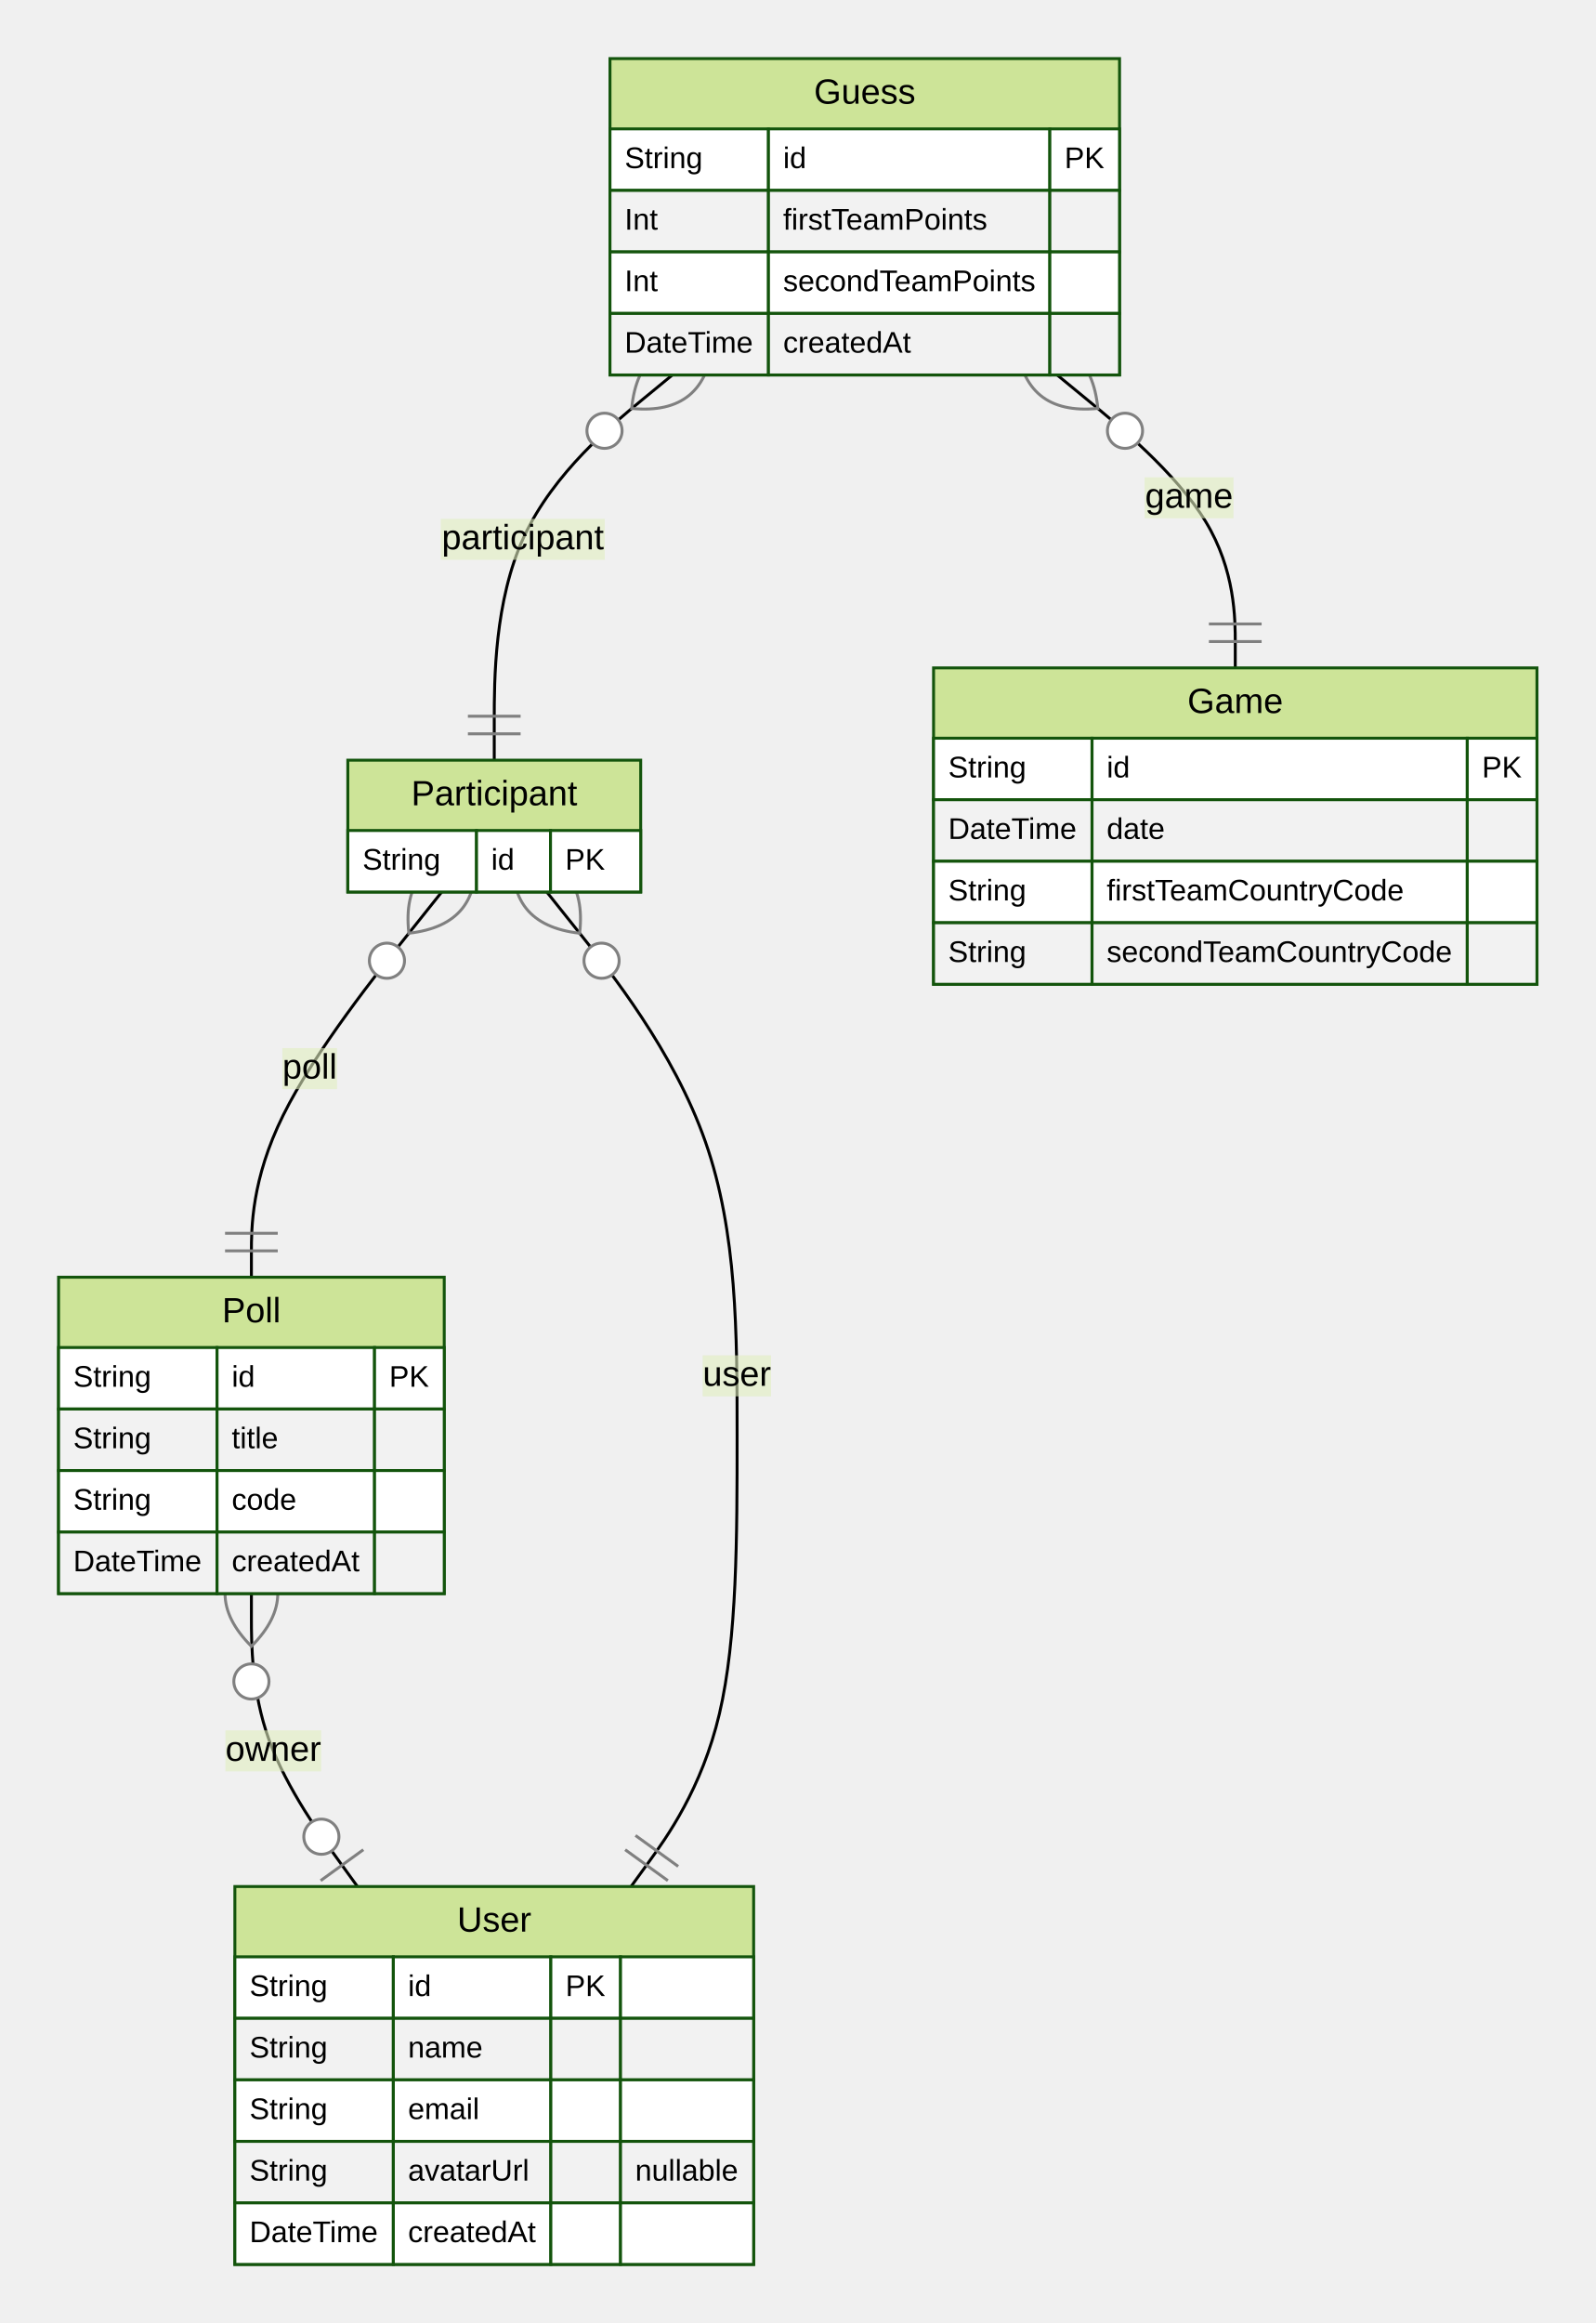
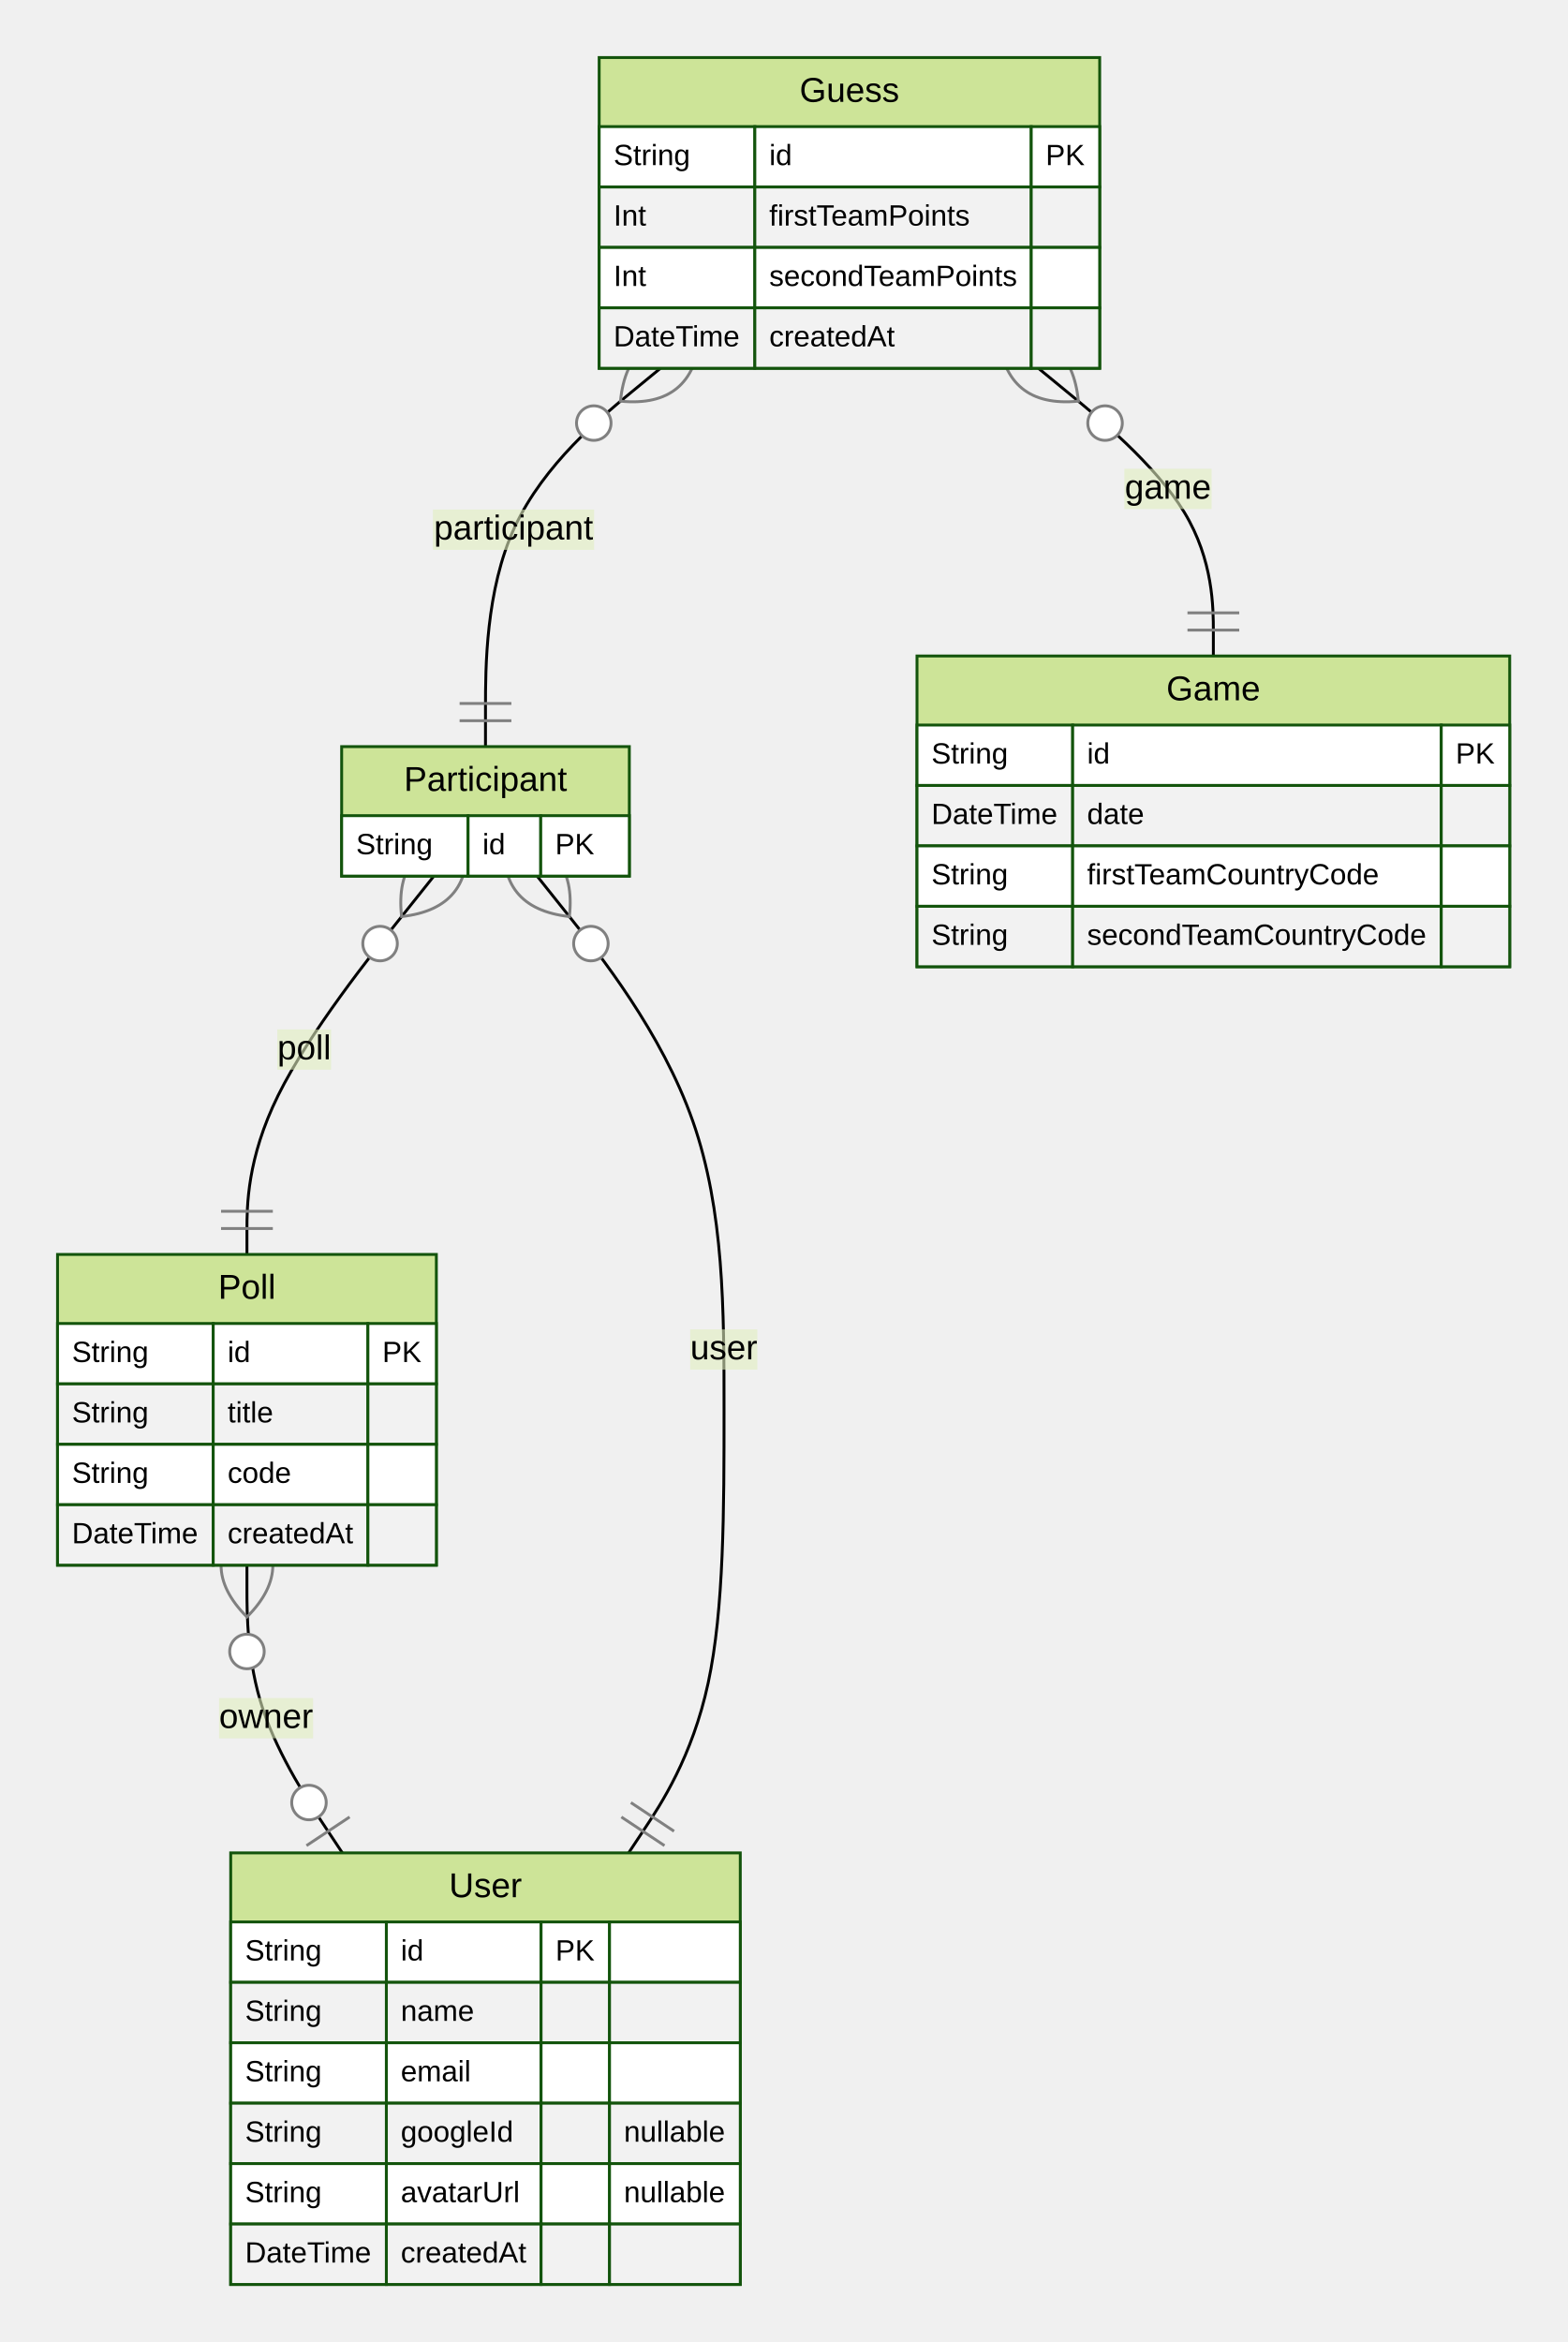
- <svg xmlns="http://www.w3.org/2000/svg" aria-labelledby="chart-title-mermaid-0 chart-desc-mermaid-0" role="img" viewBox="0 0 544.791 793" style="max-width: 544.791px; background-color: white;" width="100%" id="mermaid-0">
+ <svg xmlns="http://www.w3.org/2000/svg" aria-labelledby="chart-title-mermaid-0 chart-desc-mermaid-0" role="img" viewBox="0 0 544.791 814" style="max-width: 544.791px; background-color: white;" width="100%" id="mermaid-0">
  <style>#mermaid-0 {font-family:"trebuchet ms",verdana,arial,sans-serif;font-size:16px;fill:#000000;}#mermaid-0 .error-icon{fill:#552222;}#mermaid-0 .error-text{fill:#552222;stroke:#552222;}#mermaid-0 .edge-thickness-normal{stroke-width:2px;}#mermaid-0 .edge-thickness-thick{stroke-width:3.5px;}#mermaid-0 .edge-pattern-solid{stroke-dasharray:0;}#mermaid-0 .edge-pattern-dashed{stroke-dasharray:3;}#mermaid-0 .edge-pattern-dotted{stroke-dasharray:2;}#mermaid-0 .marker{fill:#000000;stroke:#000000;}#mermaid-0 .marker.cross{stroke:#000000;}#mermaid-0 svg{font-family:"trebuchet ms",verdana,arial,sans-serif;font-size:16px;}#mermaid-0 .entityBox{fill:#cde498;stroke:#13540c;}#mermaid-0 .attributeBoxOdd{fill:#ffffff;stroke:#13540c;}#mermaid-0 .attributeBoxEven{fill:#f2f2f2;stroke:#13540c;}#mermaid-0 .relationshipLabelBox{fill:hsl(78.158, 58.462%, 84.51%);opacity:0.7;background-color:hsl(78.158, 58.462%, 84.51%);}#mermaid-0 .relationshipLabelBox rect{opacity:0.5;}#mermaid-0 .relationshipLine{stroke:#000000;}#mermaid-0 :root{--mermaid-font-family:"trebuchet ms",verdana,arial,sans-serif;}</style>
  <g />
  <defs>
    <marker orient="auto" markerHeight="18" markerWidth="18" refY="9" refX="0" id="ONLY_ONE_START">
      <path d="M9,0 L9,18 M15,0 L15,18" fill="none" stroke="gray" />
    </marker>
  </defs>
  <defs>
    <marker orient="auto" markerHeight="18" markerWidth="18" refY="9" refX="18" id="ONLY_ONE_END">
      <path d="M3,0 L3,18 M9,0 L9,18" fill="none" stroke="gray" />
    </marker>
  </defs>
  <defs>
    <marker orient="auto" markerHeight="18" markerWidth="30" refY="9" refX="0" id="ZERO_OR_ONE_START">
      <circle r="6" cy="9" cx="21" fill="white" stroke="gray" />
      <path d="M9,0 L9,18" fill="none" stroke="gray" />
    </marker>
  </defs>
  <defs>
    <marker orient="auto" markerHeight="18" markerWidth="30" refY="9" refX="30" id="ZERO_OR_ONE_END">
      <circle r="6" cy="9" cx="9" fill="white" stroke="gray" />
      <path d="M21,0 L21,18" fill="none" stroke="gray" />
    </marker>
  </defs>
  <defs>
    <marker orient="auto" markerHeight="36" markerWidth="45" refY="18" refX="18" id="ONE_OR_MORE_START">
      <path d="M0,18 Q 18,0 36,18 Q 18,36 0,18 M42,9 L42,27" fill="none" stroke="gray" />
    </marker>
  </defs>
  <defs>
    <marker orient="auto" markerHeight="36" markerWidth="45" refY="18" refX="27" id="ONE_OR_MORE_END">
      <path d="M3,9 L3,27 M9,18 Q27,0 45,18 Q27,36 9,18" fill="none" stroke="gray" />
    </marker>
  </defs>
  <defs>
    <marker orient="auto" markerHeight="36" markerWidth="57" refY="18" refX="18" id="ZERO_OR_MORE_START">
      <circle r="6" cy="18" cx="48" fill="white" stroke="gray" />
      <path d="M0,18 Q18,0 36,18 Q18,36 0,18" fill="none" stroke="gray" />
    </marker>
  </defs>
  <defs>
    <marker orient="auto" markerHeight="36" markerWidth="57" refY="18" refX="39" id="ZERO_OR_MORE_END">
      <circle r="6" cy="18" cx="9" fill="white" stroke="gray" />
      <path d="M21,18 Q39,0 57,18 Q39,36 21,18" fill="none" stroke="gray" />
    </marker>
  </defs>
-   <path marker-start="url(#ZERO_OR_MORE_START)" marker-end="url(#ZERO_OR_ONE_END)" fill="none" stroke="gray" d="M85.841,544L85.841,552.333C85.841,560.667,85.841,577.333,91.876,594C97.911,610.667,109.981,627.333,116.016,635.667L122.051,644" class="er relationshipLine" />
-   <path marker-start="url(#ZERO_OR_MORE_START)" marker-end="url(#ONLY_ONE_END)" fill="none" stroke="gray" d="M186.702,304.5L197.532,318.083C208.362,331.667,230.023,358.833,240.853,389.75C251.683,420.667,251.683,455.333,251.683,490C251.683,524.667,251.683,559.333,245.648,585C239.613,610.667,227.543,627.333,221.508,635.667L215.473,644" class="er relationshipLine" />
+   <path marker-start="url(#ZERO_OR_MORE_START)" marker-end="url(#ZERO_OR_ONE_END)" fill="none" stroke="gray" d="M85.841,544L85.841,552.333C85.841,560.667,85.841,577.333,91.37,594C96.898,610.667,107.954,627.333,113.482,635.667L119.01,644" class="er relationshipLine" />
+   <path marker-start="url(#ZERO_OR_MORE_START)" marker-end="url(#ONLY_ONE_END)" fill="none" stroke="gray" d="M186.702,304.5L197.532,318.083C208.362,331.667,230.023,358.833,240.853,389.75C251.683,420.667,251.683,455.333,251.683,490C251.683,524.667,251.683,559.333,246.155,585C240.627,610.667,229.571,627.333,224.043,635.667L218.515,644" class="er relationshipLine" />
  <path marker-start="url(#ZERO_OR_MORE_START)" marker-end="url(#ONLY_ONE_END)" fill="none" stroke="gray" d="M150.823,304.5L139.992,318.083C129.162,331.667,107.502,358.833,96.672,380.75C85.841,402.667,85.841,419.333,85.841,427.667L85.841,436" class="er relationshipLine" />
  <path marker-start="url(#ZERO_OR_MORE_START)" marker-end="url(#ONLY_ONE_END)" fill="none" stroke="gray" d="M360.956,128L371.093,136.333C381.23,144.667,401.503,161.333,411.64,178C421.777,194.667,421.777,211.333,421.777,219.667L421.777,228" class="er relationshipLine" />
  <path marker-start="url(#ZERO_OR_MORE_START)" marker-end="url(#ONLY_ONE_END)" fill="none" stroke="gray" d="M229.583,128L219.446,136.333C209.309,144.667,189.036,161.333,178.899,183.25C168.762,205.167,168.762,232.333,168.762,245.917L168.762,259.5" class="er relationshipLine" />
  <g transform="translate(20,436 )" id="Poll">
    <rect height="108" width="131.683" y="0" x="0" stroke="gray" fill-opacity="100%" fill="honeydew" class="er entityBox" />
    <text transform="translate(65.84149,12)" style="font-family: &quot;trebuchet ms&quot;, verdana, arial, sans-serif;; font-size: 12px" text-anchor="middle" dominant-baseline="middle" y="0" x="0" id="entity-Poll" class="er entityLabel">Poll</text>
    <rect height="21" width="54.113" y="24" x="0" stroke="gray" fill-opacity="100%" fill="honeydew" class="er attributeBoxOdd" />
    <text transform="translate(5,34.5)" style="font-family: &quot;trebuchet ms&quot;, verdana, arial, sans-serif;; font-size: 10.2px" text-anchor="left" dominant-baseline="middle" y="0" x="0" id="entity-Poll-attr-1-type" class="er entityLabel">String</text>
    <rect height="21" width="53.775" y="24" x="54.113" stroke="gray" fill-opacity="100%" fill="honeydew" class="er attributeBoxOdd" />
    <text transform="translate(59.11313,34.5)" style="font-family: &quot;trebuchet ms&quot;, verdana, arial, sans-serif;; font-size: 10.2px" text-anchor="left" dominant-baseline="middle" y="0" x="0" id="entity-Poll-attr-1-name" class="er entityLabel">id</text>
    <rect height="21" width="23.795" y="24" x="107.888" stroke="gray" fill-opacity="100%" fill="honeydew" class="er attributeBoxOdd" />
    <text transform="translate(112.888,34.5)" style="font-family: &quot;trebuchet ms&quot;, verdana, arial, sans-serif;; font-size: 10.2px" text-anchor="left" dominant-baseline="middle" y="0" x="0" id="entity-Poll-attr-1-key" class="er entityLabel">PK</text>
    <rect height="21" width="54.113" y="45" x="0" stroke="gray" fill-opacity="100%" fill="honeydew" class="er attributeBoxEven" />
    <text transform="translate(5,55.5)" style="font-family: &quot;trebuchet ms&quot;, verdana, arial, sans-serif;; font-size: 10.2px" text-anchor="left" dominant-baseline="middle" y="0" x="0" id="entity-Poll-attr-2-type" class="er entityLabel">String</text>
    <rect height="21" width="53.775" y="45" x="54.113" stroke="gray" fill-opacity="100%" fill="honeydew" class="er attributeBoxEven" />
    <text transform="translate(59.11313,55.5)" style="font-family: &quot;trebuchet ms&quot;, verdana, arial, sans-serif;; font-size: 10.2px" text-anchor="left" dominant-baseline="middle" y="0" x="0" id="entity-Poll-attr-2-name" class="er entityLabel">title</text>
    <rect height="21" width="23.795" y="45" x="107.888" stroke="gray" fill-opacity="100%" fill="honeydew" class="er attributeBoxEven" />
    <text transform="translate(112.888,55.5)" style="font-family: &quot;trebuchet ms&quot;, verdana, arial, sans-serif;; font-size: 10.2px" text-anchor="left" dominant-baseline="middle" y="0" x="0" id="entity-Poll-attr-2-key" class="er entityLabel" />
    <rect height="21" width="54.113" y="66" x="0" stroke="gray" fill-opacity="100%" fill="honeydew" class="er attributeBoxOdd" />
    <text transform="translate(5,76.5)" style="font-family: &quot;trebuchet ms&quot;, verdana, arial, sans-serif;; font-size: 10.2px" text-anchor="left" dominant-baseline="middle" y="0" x="0" id="entity-Poll-attr-3-type" class="er entityLabel">String</text>
    <rect height="21" width="53.775" y="66" x="54.113" stroke="gray" fill-opacity="100%" fill="honeydew" class="er attributeBoxOdd" />
    <text transform="translate(59.11313,76.5)" style="font-family: &quot;trebuchet ms&quot;, verdana, arial, sans-serif;; font-size: 10.2px" text-anchor="left" dominant-baseline="middle" y="0" x="0" id="entity-Poll-attr-3-name" class="er entityLabel">code</text>
    <rect height="21" width="23.795" y="66" x="107.888" stroke="gray" fill-opacity="100%" fill="honeydew" class="er attributeBoxOdd" />
    <text transform="translate(112.888,76.5)" style="font-family: &quot;trebuchet ms&quot;, verdana, arial, sans-serif;; font-size: 10.2px" text-anchor="left" dominant-baseline="middle" y="0" x="0" id="entity-Poll-attr-3-key" class="er entityLabel" />
    <rect height="21" width="54.113" y="87" x="0" stroke="gray" fill-opacity="100%" fill="honeydew" class="er attributeBoxEven" />
    <text transform="translate(5,97.5)" style="font-family: &quot;trebuchet ms&quot;, verdana, arial, sans-serif;; font-size: 10.2px" text-anchor="left" dominant-baseline="middle" y="0" x="0" id="entity-Poll-attr-4-type" class="er entityLabel">DateTime</text>
    <rect height="21" width="53.775" y="87" x="54.113" stroke="gray" fill-opacity="100%" fill="honeydew" class="er attributeBoxEven" />
    <text transform="translate(59.11313,97.5)" style="font-family: &quot;trebuchet ms&quot;, verdana, arial, sans-serif;; font-size: 10.2px" text-anchor="left" dominant-baseline="middle" y="0" x="0" id="entity-Poll-attr-4-name" class="er entityLabel">createdAt</text>
    <rect height="21" width="23.795" y="87" x="107.888" stroke="gray" fill-opacity="100%" fill="honeydew" class="er attributeBoxEven" />
    <text transform="translate(112.888,97.5)" style="font-family: &quot;trebuchet ms&quot;, verdana, arial, sans-serif;; font-size: 10.2px" text-anchor="left" dominant-baseline="middle" y="0" x="0" id="entity-Poll-attr-4-key" class="er entityLabel" />
  </g>
  <g transform="translate(80.19414,644 )" id="User">
-     <rect height="129" width="177.136" y="0" x="0" stroke="gray" fill-opacity="100%" fill="honeydew" class="er entityBox" />
+     <rect height="150" width="177.136" y="0" x="0" stroke="gray" fill-opacity="100%" fill="honeydew" class="er entityBox" />
    <text transform="translate(88.5681,12)" style="font-family: &quot;trebuchet ms&quot;, verdana, arial, sans-serif;; font-size: 12px" text-anchor="middle" dominant-baseline="middle" y="0" x="0" id="entity-User" class="er entityLabel">User</text>
    <rect height="21" width="54.113" y="24" x="0" stroke="gray" fill-opacity="100%" fill="honeydew" class="er attributeBoxOdd" />
    <text transform="translate(5,34.5)" style="font-family: &quot;trebuchet ms&quot;, verdana, arial, sans-serif;; font-size: 10.2px" text-anchor="left" dominant-baseline="middle" y="0" x="0" id="entity-User-attr-1-type" class="er entityLabel">String</text>
    <rect height="21" width="53.775" y="24" x="54.113" stroke="gray" fill-opacity="100%" fill="honeydew" class="er attributeBoxOdd" />
    <text transform="translate(59.11313,34.5)" style="font-family: &quot;trebuchet ms&quot;, verdana, arial, sans-serif;; font-size: 10.2px" text-anchor="left" dominant-baseline="middle" y="0" x="0" id="entity-User-attr-1-name" class="er entityLabel">id</text>
    <rect height="21" width="23.795" y="24" x="107.888" stroke="gray" fill-opacity="100%" fill="honeydew" class="er attributeBoxOdd" />
    <text transform="translate(112.888,34.5)" style="font-family: &quot;trebuchet ms&quot;, verdana, arial, sans-serif;; font-size: 10.2px" text-anchor="left" dominant-baseline="middle" y="0" x="0" id="entity-User-attr-1-key" class="er entityLabel">PK</text>
    <rect height="21" width="45.453" y="24" x="131.683" stroke="gray" fill-opacity="100%" fill="honeydew" class="er attributeBoxOdd" />
    <text transform="translate(136.683,34.5)" style="font-family: &quot;trebuchet ms&quot;, verdana, arial, sans-serif;; font-size: 10.2px" text-anchor="left" dominant-baseline="middle" y="0" x="0" id="entity-User-attr-1-comment" class="er entityLabel" />
    <rect height="21" width="54.113" y="45" x="0" stroke="gray" fill-opacity="100%" fill="honeydew" class="er attributeBoxEven" />
    <text transform="translate(5,55.5)" style="font-family: &quot;trebuchet ms&quot;, verdana, arial, sans-serif;; font-size: 10.2px" text-anchor="left" dominant-baseline="middle" y="0" x="0" id="entity-User-attr-2-type" class="er entityLabel">String</text>
    <rect height="21" width="53.775" y="45" x="54.113" stroke="gray" fill-opacity="100%" fill="honeydew" class="er attributeBoxEven" />
    <text transform="translate(59.11313,55.5)" style="font-family: &quot;trebuchet ms&quot;, verdana, arial, sans-serif;; font-size: 10.2px" text-anchor="left" dominant-baseline="middle" y="0" x="0" id="entity-User-attr-2-name" class="er entityLabel">name</text>
    <rect height="21" width="23.795" y="45" x="107.888" stroke="gray" fill-opacity="100%" fill="honeydew" class="er attributeBoxEven" />
    <text transform="translate(112.888,55.5)" style="font-family: &quot;trebuchet ms&quot;, verdana, arial, sans-serif;; font-size: 10.2px" text-anchor="left" dominant-baseline="middle" y="0" x="0" id="entity-User-attr-2-key" class="er entityLabel" />
    <rect height="21" width="45.453" y="45" x="131.683" stroke="gray" fill-opacity="100%" fill="honeydew" class="er attributeBoxEven" />
    <text transform="translate(136.683,55.5)" style="font-family: &quot;trebuchet ms&quot;, verdana, arial, sans-serif;; font-size: 10.2px" text-anchor="left" dominant-baseline="middle" y="0" x="0" id="entity-User-attr-2-comment" class="er entityLabel" />
    <rect height="21" width="54.113" y="66" x="0" stroke="gray" fill-opacity="100%" fill="honeydew" class="er attributeBoxOdd" />
    <text transform="translate(5,76.5)" style="font-family: &quot;trebuchet ms&quot;, verdana, arial, sans-serif;; font-size: 10.2px" text-anchor="left" dominant-baseline="middle" y="0" x="0" id="entity-User-attr-3-type" class="er entityLabel">String</text>
    <rect height="21" width="53.775" y="66" x="54.113" stroke="gray" fill-opacity="100%" fill="honeydew" class="er attributeBoxOdd" />
    <text transform="translate(59.11313,76.5)" style="font-family: &quot;trebuchet ms&quot;, verdana, arial, sans-serif;; font-size: 10.2px" text-anchor="left" dominant-baseline="middle" y="0" x="0" id="entity-User-attr-3-name" class="er entityLabel">email</text>
    <rect height="21" width="23.795" y="66" x="107.888" stroke="gray" fill-opacity="100%" fill="honeydew" class="er attributeBoxOdd" />
    <text transform="translate(112.888,76.5)" style="font-family: &quot;trebuchet ms&quot;, verdana, arial, sans-serif;; font-size: 10.2px" text-anchor="left" dominant-baseline="middle" y="0" x="0" id="entity-User-attr-3-key" class="er entityLabel" />
    <rect height="21" width="45.453" y="66" x="131.683" stroke="gray" fill-opacity="100%" fill="honeydew" class="er attributeBoxOdd" />
    <text transform="translate(136.683,76.5)" style="font-family: &quot;trebuchet ms&quot;, verdana, arial, sans-serif;; font-size: 10.2px" text-anchor="left" dominant-baseline="middle" y="0" x="0" id="entity-User-attr-3-comment" class="er entityLabel" />
    <rect height="21" width="54.113" y="87" x="0" stroke="gray" fill-opacity="100%" fill="honeydew" class="er attributeBoxEven" />
    <text transform="translate(5,97.5)" style="font-family: &quot;trebuchet ms&quot;, verdana, arial, sans-serif;; font-size: 10.2px" text-anchor="left" dominant-baseline="middle" y="0" x="0" id="entity-User-attr-4-type" class="er entityLabel">String</text>
    <rect height="21" width="53.775" y="87" x="54.113" stroke="gray" fill-opacity="100%" fill="honeydew" class="er attributeBoxEven" />
-     <text transform="translate(59.11313,97.5)" style="font-family: &quot;trebuchet ms&quot;, verdana, arial, sans-serif;; font-size: 10.2px" text-anchor="left" dominant-baseline="middle" y="0" x="0" id="entity-User-attr-4-name" class="er entityLabel">avatarUrl</text>
+     <text transform="translate(59.11313,97.5)" style="font-family: &quot;trebuchet ms&quot;, verdana, arial, sans-serif;; font-size: 10.2px" text-anchor="left" dominant-baseline="middle" y="0" x="0" id="entity-User-attr-4-name" class="er entityLabel">googleId</text>
    <rect height="21" width="23.795" y="87" x="107.888" stroke="gray" fill-opacity="100%" fill="honeydew" class="er attributeBoxEven" />
    <text transform="translate(112.888,97.5)" style="font-family: &quot;trebuchet ms&quot;, verdana, arial, sans-serif;; font-size: 10.2px" text-anchor="left" dominant-baseline="middle" y="0" x="0" id="entity-User-attr-4-key" class="er entityLabel" />
    <rect height="21" width="45.453" y="87" x="131.683" stroke="gray" fill-opacity="100%" fill="honeydew" class="er attributeBoxEven" />
    <text transform="translate(136.683,97.5)" style="font-family: &quot;trebuchet ms&quot;, verdana, arial, sans-serif;; font-size: 10.2px" text-anchor="left" dominant-baseline="middle" y="0" x="0" id="entity-User-attr-4-comment" class="er entityLabel">nullable</text>
    <rect height="21" width="54.113" y="108" x="0" stroke="gray" fill-opacity="100%" fill="honeydew" class="er attributeBoxOdd" />
-     <text transform="translate(5,118.5)" style="font-family: &quot;trebuchet ms&quot;, verdana, arial, sans-serif;; font-size: 10.2px" text-anchor="left" dominant-baseline="middle" y="0" x="0" id="entity-User-attr-5-type" class="er entityLabel">DateTime</text>
+     <text transform="translate(5,118.5)" style="font-family: &quot;trebuchet ms&quot;, verdana, arial, sans-serif;; font-size: 10.2px" text-anchor="left" dominant-baseline="middle" y="0" x="0" id="entity-User-attr-5-type" class="er entityLabel">String</text>
    <rect height="21" width="53.775" y="108" x="54.113" stroke="gray" fill-opacity="100%" fill="honeydew" class="er attributeBoxOdd" />
-     <text transform="translate(59.11313,118.5)" style="font-family: &quot;trebuchet ms&quot;, verdana, arial, sans-serif;; font-size: 10.2px" text-anchor="left" dominant-baseline="middle" y="0" x="0" id="entity-User-attr-5-name" class="er entityLabel">createdAt</text>
+     <text transform="translate(59.11313,118.5)" style="font-family: &quot;trebuchet ms&quot;, verdana, arial, sans-serif;; font-size: 10.2px" text-anchor="left" dominant-baseline="middle" y="0" x="0" id="entity-User-attr-5-name" class="er entityLabel">avatarUrl</text>
    <rect height="21" width="23.795" y="108" x="107.888" stroke="gray" fill-opacity="100%" fill="honeydew" class="er attributeBoxOdd" />
    <text transform="translate(112.888,118.5)" style="font-family: &quot;trebuchet ms&quot;, verdana, arial, sans-serif;; font-size: 10.2px" text-anchor="left" dominant-baseline="middle" y="0" x="0" id="entity-User-attr-5-key" class="er entityLabel" />
    <rect height="21" width="45.453" y="108" x="131.683" stroke="gray" fill-opacity="100%" fill="honeydew" class="er attributeBoxOdd" />
-     <text transform="translate(136.683,118.5)" style="font-family: &quot;trebuchet ms&quot;, verdana, arial, sans-serif;; font-size: 10.2px" text-anchor="left" dominant-baseline="middle" y="0" x="0" id="entity-User-attr-5-comment" class="er entityLabel" />
+     <text transform="translate(136.683,118.5)" style="font-family: &quot;trebuchet ms&quot;, verdana, arial, sans-serif;; font-size: 10.2px" text-anchor="left" dominant-baseline="middle" y="0" x="0" id="entity-User-attr-5-comment" class="er entityLabel">nullable</text>
+     <rect height="21" width="54.113" y="129" x="0" stroke="gray" fill-opacity="100%" fill="honeydew" class="er attributeBoxEven" />
+     <text transform="translate(5,139.5)" style="font-family: &quot;trebuchet ms&quot;, verdana, arial, sans-serif;; font-size: 10.2px" text-anchor="left" dominant-baseline="middle" y="0" x="0" id="entity-User-attr-6-type" class="er entityLabel">DateTime</text>
+     <rect height="21" width="53.775" y="129" x="54.113" stroke="gray" fill-opacity="100%" fill="honeydew" class="er attributeBoxEven" />
+     <text transform="translate(59.11313,139.5)" style="font-family: &quot;trebuchet ms&quot;, verdana, arial, sans-serif;; font-size: 10.2px" text-anchor="left" dominant-baseline="middle" y="0" x="0" id="entity-User-attr-6-name" class="er entityLabel">createdAt</text>
+     <rect height="21" width="23.795" y="129" x="107.888" stroke="gray" fill-opacity="100%" fill="honeydew" class="er attributeBoxEven" />
+     <text transform="translate(112.888,139.5)" style="font-family: &quot;trebuchet ms&quot;, verdana, arial, sans-serif;; font-size: 10.2px" text-anchor="left" dominant-baseline="middle" y="0" x="0" id="entity-User-attr-6-key" class="er entityLabel" />
+     <rect height="21" width="45.453" y="129" x="131.683" stroke="gray" fill-opacity="100%" fill="honeydew" class="er attributeBoxEven" />
+     <text transform="translate(136.683,139.5)" style="font-family: &quot;trebuchet ms&quot;, verdana, arial, sans-serif;; font-size: 10.2px" text-anchor="left" dominant-baseline="middle" y="0" x="0" id="entity-User-attr-6-comment" class="er entityLabel" />
  </g>
  <g transform="translate(118.7622,259.5 )" id="Participant">
    <rect height="45" width="100" y="0" x="0" stroke="gray" fill-opacity="100%" fill="honeydew" class="er entityBox" />
    <text transform="translate(50,12)" style="font-family: &quot;trebuchet ms&quot;, verdana, arial, sans-serif;; font-size: 12px" text-anchor="middle" dominant-baseline="middle" y="0" x="0" id="entity-Participant" class="er entityLabel">Participant</text>
    <rect height="21" width="43.945" y="24" x="0" stroke="gray" fill-opacity="100%" fill="honeydew" class="er attributeBoxOdd" />
    <text transform="translate(5,34.5)" style="font-family: &quot;trebuchet ms&quot;, verdana, arial, sans-serif;; font-size: 10.2px" text-anchor="left" dominant-baseline="middle" y="0" x="0" id="entity-Participant-attr-1-type" class="er entityLabel">String</text>
    <rect height="21" width="25.262" y="24" x="43.945" stroke="gray" fill-opacity="100%" fill="honeydew" class="er attributeBoxOdd" />
    <text transform="translate(48.94526,34.5)" style="font-family: &quot;trebuchet ms&quot;, verdana, arial, sans-serif;; font-size: 10.2px" text-anchor="left" dominant-baseline="middle" y="0" x="0" id="entity-Participant-attr-1-name" class="er entityLabel">id</text>
    <rect height="21" width="30.793" y="24" x="69.207" stroke="gray" fill-opacity="100%" fill="honeydew" class="er attributeBoxOdd" />
    <text transform="translate(74.20681,34.5)" style="font-family: &quot;trebuchet ms&quot;, verdana, arial, sans-serif;; font-size: 10.2px" text-anchor="left" dominant-baseline="middle" y="0" x="0" id="entity-Participant-attr-1-key" class="er entityLabel">PK</text>
  </g>
  <g transform="translate(318.7622,228 )" id="Game">
    <rect height="108" width="206.029" y="0" x="0" stroke="gray" fill-opacity="100%" fill="honeydew" class="er entityBox" />
    <text transform="translate(103.0145,12)" style="font-family: &quot;trebuchet ms&quot;, verdana, arial, sans-serif;; font-size: 12px" text-anchor="middle" dominant-baseline="middle" y="0" x="0" id="entity-Game" class="er entityLabel">Game</text>
    <rect height="21" width="54.113" y="24" x="0" stroke="gray" fill-opacity="100%" fill="honeydew" class="er attributeBoxOdd" />
    <text transform="translate(5,34.5)" style="font-family: &quot;trebuchet ms&quot;, verdana, arial, sans-serif;; font-size: 10.2px" text-anchor="left" dominant-baseline="middle" y="0" x="0" id="entity-Game-attr-1-type" class="er entityLabel">String</text>
    <rect height="21" width="128.121" y="24" x="54.113" stroke="gray" fill-opacity="100%" fill="honeydew" class="er attributeBoxOdd" />
    <text transform="translate(59.11313,34.5)" style="font-family: &quot;trebuchet ms&quot;, verdana, arial, sans-serif;; font-size: 10.2px" text-anchor="left" dominant-baseline="middle" y="0" x="0" id="entity-Game-attr-1-name" class="er entityLabel">id</text>
    <rect height="21" width="23.795" y="24" x="182.234" stroke="gray" fill-opacity="100%" fill="honeydew" class="er attributeBoxOdd" />
    <text transform="translate(187.2339,34.5)" style="font-family: &quot;trebuchet ms&quot;, verdana, arial, sans-serif;; font-size: 10.2px" text-anchor="left" dominant-baseline="middle" y="0" x="0" id="entity-Game-attr-1-key" class="er entityLabel">PK</text>
    <rect height="21" width="54.113" y="45" x="0" stroke="gray" fill-opacity="100%" fill="honeydew" class="er attributeBoxEven" />
    <text transform="translate(5,55.5)" style="font-family: &quot;trebuchet ms&quot;, verdana, arial, sans-serif;; font-size: 10.2px" text-anchor="left" dominant-baseline="middle" y="0" x="0" id="entity-Game-attr-2-type" class="er entityLabel">DateTime</text>
    <rect height="21" width="128.121" y="45" x="54.113" stroke="gray" fill-opacity="100%" fill="honeydew" class="er attributeBoxEven" />
    <text transform="translate(59.11313,55.5)" style="font-family: &quot;trebuchet ms&quot;, verdana, arial, sans-serif;; font-size: 10.2px" text-anchor="left" dominant-baseline="middle" y="0" x="0" id="entity-Game-attr-2-name" class="er entityLabel">date</text>
    <rect height="21" width="23.795" y="45" x="182.234" stroke="gray" fill-opacity="100%" fill="honeydew" class="er attributeBoxEven" />
    <text transform="translate(187.2339,55.5)" style="font-family: &quot;trebuchet ms&quot;, verdana, arial, sans-serif;; font-size: 10.2px" text-anchor="left" dominant-baseline="middle" y="0" x="0" id="entity-Game-attr-2-key" class="er entityLabel" />
    <rect height="21" width="54.113" y="66" x="0" stroke="gray" fill-opacity="100%" fill="honeydew" class="er attributeBoxOdd" />
    <text transform="translate(5,76.5)" style="font-family: &quot;trebuchet ms&quot;, verdana, arial, sans-serif;; font-size: 10.2px" text-anchor="left" dominant-baseline="middle" y="0" x="0" id="entity-Game-attr-3-type" class="er entityLabel">String</text>
    <rect height="21" width="128.121" y="66" x="54.113" stroke="gray" fill-opacity="100%" fill="honeydew" class="er attributeBoxOdd" />
    <text transform="translate(59.11313,76.5)" style="font-family: &quot;trebuchet ms&quot;, verdana, arial, sans-serif;; font-size: 10.2px" text-anchor="left" dominant-baseline="middle" y="0" x="0" id="entity-Game-attr-3-name" class="er entityLabel">firstTeamCountryCode</text>
    <rect height="21" width="23.795" y="66" x="182.234" stroke="gray" fill-opacity="100%" fill="honeydew" class="er attributeBoxOdd" />
    <text transform="translate(187.2339,76.5)" style="font-family: &quot;trebuchet ms&quot;, verdana, arial, sans-serif;; font-size: 10.2px" text-anchor="left" dominant-baseline="middle" y="0" x="0" id="entity-Game-attr-3-key" class="er entityLabel" />
    <rect height="21" width="54.113" y="87" x="0" stroke="gray" fill-opacity="100%" fill="honeydew" class="er attributeBoxEven" />
    <text transform="translate(5,97.5)" style="font-family: &quot;trebuchet ms&quot;, verdana, arial, sans-serif;; font-size: 10.2px" text-anchor="left" dominant-baseline="middle" y="0" x="0" id="entity-Game-attr-4-type" class="er entityLabel">String</text>
    <rect height="21" width="128.121" y="87" x="54.113" stroke="gray" fill-opacity="100%" fill="honeydew" class="er attributeBoxEven" />
    <text transform="translate(59.11313,97.5)" style="font-family: &quot;trebuchet ms&quot;, verdana, arial, sans-serif;; font-size: 10.2px" text-anchor="left" dominant-baseline="middle" y="0" x="0" id="entity-Game-attr-4-name" class="er entityLabel">secondTeamCountryCode</text>
    <rect height="21" width="23.795" y="87" x="182.234" stroke="gray" fill-opacity="100%" fill="honeydew" class="er attributeBoxEven" />
    <text transform="translate(187.2339,97.5)" style="font-family: &quot;trebuchet ms&quot;, verdana, arial, sans-serif;; font-size: 10.2px" text-anchor="left" dominant-baseline="middle" y="0" x="0" id="entity-Game-attr-4-key" class="er entityLabel" />
  </g>
  <g transform="translate(208.2763,20 )" id="Guess">
    <rect height="108" width="173.986" y="0" x="0" stroke="gray" fill-opacity="100%" fill="honeydew" class="er entityBox" />
    <text transform="translate(86.99312,12)" style="font-family: &quot;trebuchet ms&quot;, verdana, arial, sans-serif;; font-size: 12px" text-anchor="middle" dominant-baseline="middle" y="0" x="0" id="entity-Guess" class="er entityLabel">Guess</text>
    <rect height="21" width="54.113" y="24" x="0" stroke="gray" fill-opacity="100%" fill="honeydew" class="er attributeBoxOdd" />
    <text transform="translate(5,34.5)" style="font-family: &quot;trebuchet ms&quot;, verdana, arial, sans-serif;; font-size: 10.2px" text-anchor="left" dominant-baseline="middle" y="0" x="0" id="entity-Guess-attr-1-type" class="er entityLabel">String</text>
    <rect height="21" width="96.078" y="24" x="54.113" stroke="gray" fill-opacity="100%" fill="honeydew" class="er attributeBoxOdd" />
    <text transform="translate(59.11313,34.5)" style="font-family: &quot;trebuchet ms&quot;, verdana, arial, sans-serif;; font-size: 10.2px" text-anchor="left" dominant-baseline="middle" y="0" x="0" id="entity-Guess-attr-1-name" class="er entityLabel">id</text>
    <rect height="21" width="23.795" y="24" x="150.191" stroke="gray" fill-opacity="100%" fill="honeydew" class="er attributeBoxOdd" />
    <text transform="translate(155.1913,34.5)" style="font-family: &quot;trebuchet ms&quot;, verdana, arial, sans-serif;; font-size: 10.2px" text-anchor="left" dominant-baseline="middle" y="0" x="0" id="entity-Guess-attr-1-key" class="er entityLabel">PK</text>
    <rect height="21" width="54.113" y="45" x="0" stroke="gray" fill-opacity="100%" fill="honeydew" class="er attributeBoxEven" />
    <text transform="translate(5,55.5)" style="font-family: &quot;trebuchet ms&quot;, verdana, arial, sans-serif;; font-size: 10.2px" text-anchor="left" dominant-baseline="middle" y="0" x="0" id="entity-Guess-attr-2-type" class="er entityLabel">Int</text>
    <rect height="21" width="96.078" y="45" x="54.113" stroke="gray" fill-opacity="100%" fill="honeydew" class="er attributeBoxEven" />
    <text transform="translate(59.11313,55.5)" style="font-family: &quot;trebuchet ms&quot;, verdana, arial, sans-serif;; font-size: 10.2px" text-anchor="left" dominant-baseline="middle" y="0" x="0" id="entity-Guess-attr-2-name" class="er entityLabel">firstTeamPoints</text>
    <rect height="21" width="23.795" y="45" x="150.191" stroke="gray" fill-opacity="100%" fill="honeydew" class="er attributeBoxEven" />
    <text transform="translate(155.1913,55.5)" style="font-family: &quot;trebuchet ms&quot;, verdana, arial, sans-serif;; font-size: 10.2px" text-anchor="left" dominant-baseline="middle" y="0" x="0" id="entity-Guess-attr-2-key" class="er entityLabel" />
    <rect height="21" width="54.113" y="66" x="0" stroke="gray" fill-opacity="100%" fill="honeydew" class="er attributeBoxOdd" />
    <text transform="translate(5,76.5)" style="font-family: &quot;trebuchet ms&quot;, verdana, arial, sans-serif;; font-size: 10.2px" text-anchor="left" dominant-baseline="middle" y="0" x="0" id="entity-Guess-attr-3-type" class="er entityLabel">Int</text>
    <rect height="21" width="96.078" y="66" x="54.113" stroke="gray" fill-opacity="100%" fill="honeydew" class="er attributeBoxOdd" />
    <text transform="translate(59.11313,76.5)" style="font-family: &quot;trebuchet ms&quot;, verdana, arial, sans-serif;; font-size: 10.2px" text-anchor="left" dominant-baseline="middle" y="0" x="0" id="entity-Guess-attr-3-name" class="er entityLabel">secondTeamPoints</text>
    <rect height="21" width="23.795" y="66" x="150.191" stroke="gray" fill-opacity="100%" fill="honeydew" class="er attributeBoxOdd" />
    <text transform="translate(155.1913,76.5)" style="font-family: &quot;trebuchet ms&quot;, verdana, arial, sans-serif;; font-size: 10.2px" text-anchor="left" dominant-baseline="middle" y="0" x="0" id="entity-Guess-attr-3-key" class="er entityLabel" />
    <rect height="21" width="54.113" y="87" x="0" stroke="gray" fill-opacity="100%" fill="honeydew" class="er attributeBoxEven" />
    <text transform="translate(5,97.5)" style="font-family: &quot;trebuchet ms&quot;, verdana, arial, sans-serif;; font-size: 10.2px" text-anchor="left" dominant-baseline="middle" y="0" x="0" id="entity-Guess-attr-4-type" class="er entityLabel">DateTime</text>
    <rect height="21" width="96.078" y="87" x="54.113" stroke="gray" fill-opacity="100%" fill="honeydew" class="er attributeBoxEven" />
    <text transform="translate(59.11313,97.5)" style="font-family: &quot;trebuchet ms&quot;, verdana, arial, sans-serif;; font-size: 10.2px" text-anchor="left" dominant-baseline="middle" y="0" x="0" id="entity-Guess-attr-4-name" class="er entityLabel">createdAt</text>
    <rect height="21" width="23.795" y="87" x="150.191" stroke="gray" fill-opacity="100%" fill="honeydew" class="er attributeBoxEven" />
    <text transform="translate(155.1913,97.5)" style="font-family: &quot;trebuchet ms&quot;, verdana, arial, sans-serif;; font-size: 10.2px" text-anchor="left" dominant-baseline="middle" y="0" x="0" id="entity-Guess-attr-4-key" class="er entityLabel" />
  </g>
-   <rect fill-opacity="85%" fill="white" height="14" width="32.688" y="590.7" x="76.968" class="er relationshipLabelBox" />
-   <text style="font-family: &quot;trebuchet ms&quot;, verdana, arial, sans-serif;; font-size: 12px" dominant-baseline="middle" text-anchor="middle" y="597.7" x="93.312" id="rel1" class="er relationshipLabel">owner</text>
-   <rect fill-opacity="85%" fill="white" height="14" width="23.348" y="462.676" x="239.928" class="er relationshipLabelBox" />
-   <text style="font-family: &quot;trebuchet ms&quot;, verdana, arial, sans-serif;; font-size: 12px" dominant-baseline="middle" text-anchor="middle" y="469.676" x="251.601" id="rel2" class="er relationshipLabel">user</text>
+   <rect fill-opacity="85%" fill="white" height="14" width="32.688" y="590.185" x="76.147" class="er relationshipLabelBox" />
+   <text style="font-family: &quot;trebuchet ms&quot;, verdana, arial, sans-serif;; font-size: 12px" dominant-baseline="middle" text-anchor="middle" y="597.185" x="92.491" id="rel1" class="er relationshipLabel">owner</text>
+   <rect fill-opacity="85%" fill="white" height="14" width="23.348" y="462.055" x="239.92" class="er relationshipLabelBox" />
+   <text style="font-family: &quot;trebuchet ms&quot;, verdana, arial, sans-serif;; font-size: 12px" dominant-baseline="middle" text-anchor="middle" y="469.055" x="251.594" id="rel2" class="er relationshipLabel">user</text>
  <rect fill-opacity="85%" fill="white" height="14" width="18.688" y="357.795" x="96.4" class="er relationshipLabelBox" />
  <text style="font-family: &quot;trebuchet ms&quot;, verdana, arial, sans-serif;; font-size: 12px" dominant-baseline="middle" text-anchor="middle" y="364.795" x="105.744" id="rel3" class="er relationshipLabel">poll</text>
  <rect fill-opacity="85%" fill="white" height="14" width="30.344" y="162.93" x="390.825" class="er relationshipLabelBox" />
  <text style="font-family: &quot;trebuchet ms&quot;, verdana, arial, sans-serif;; font-size: 12px" dominant-baseline="middle" text-anchor="middle" y="169.93" x="405.997" id="rel4" class="er relationshipLabel">game</text>
  <rect fill-opacity="85%" fill="white" height="14" width="56.031" y="177.114" x="150.49" class="er relationshipLabelBox" />
  <text style="font-family: &quot;trebuchet ms&quot;, verdana, arial, sans-serif;; font-size: 12px" dominant-baseline="middle" text-anchor="middle" y="184.114" x="178.506" id="rel5" class="er relationshipLabel">participant</text>
</svg>
